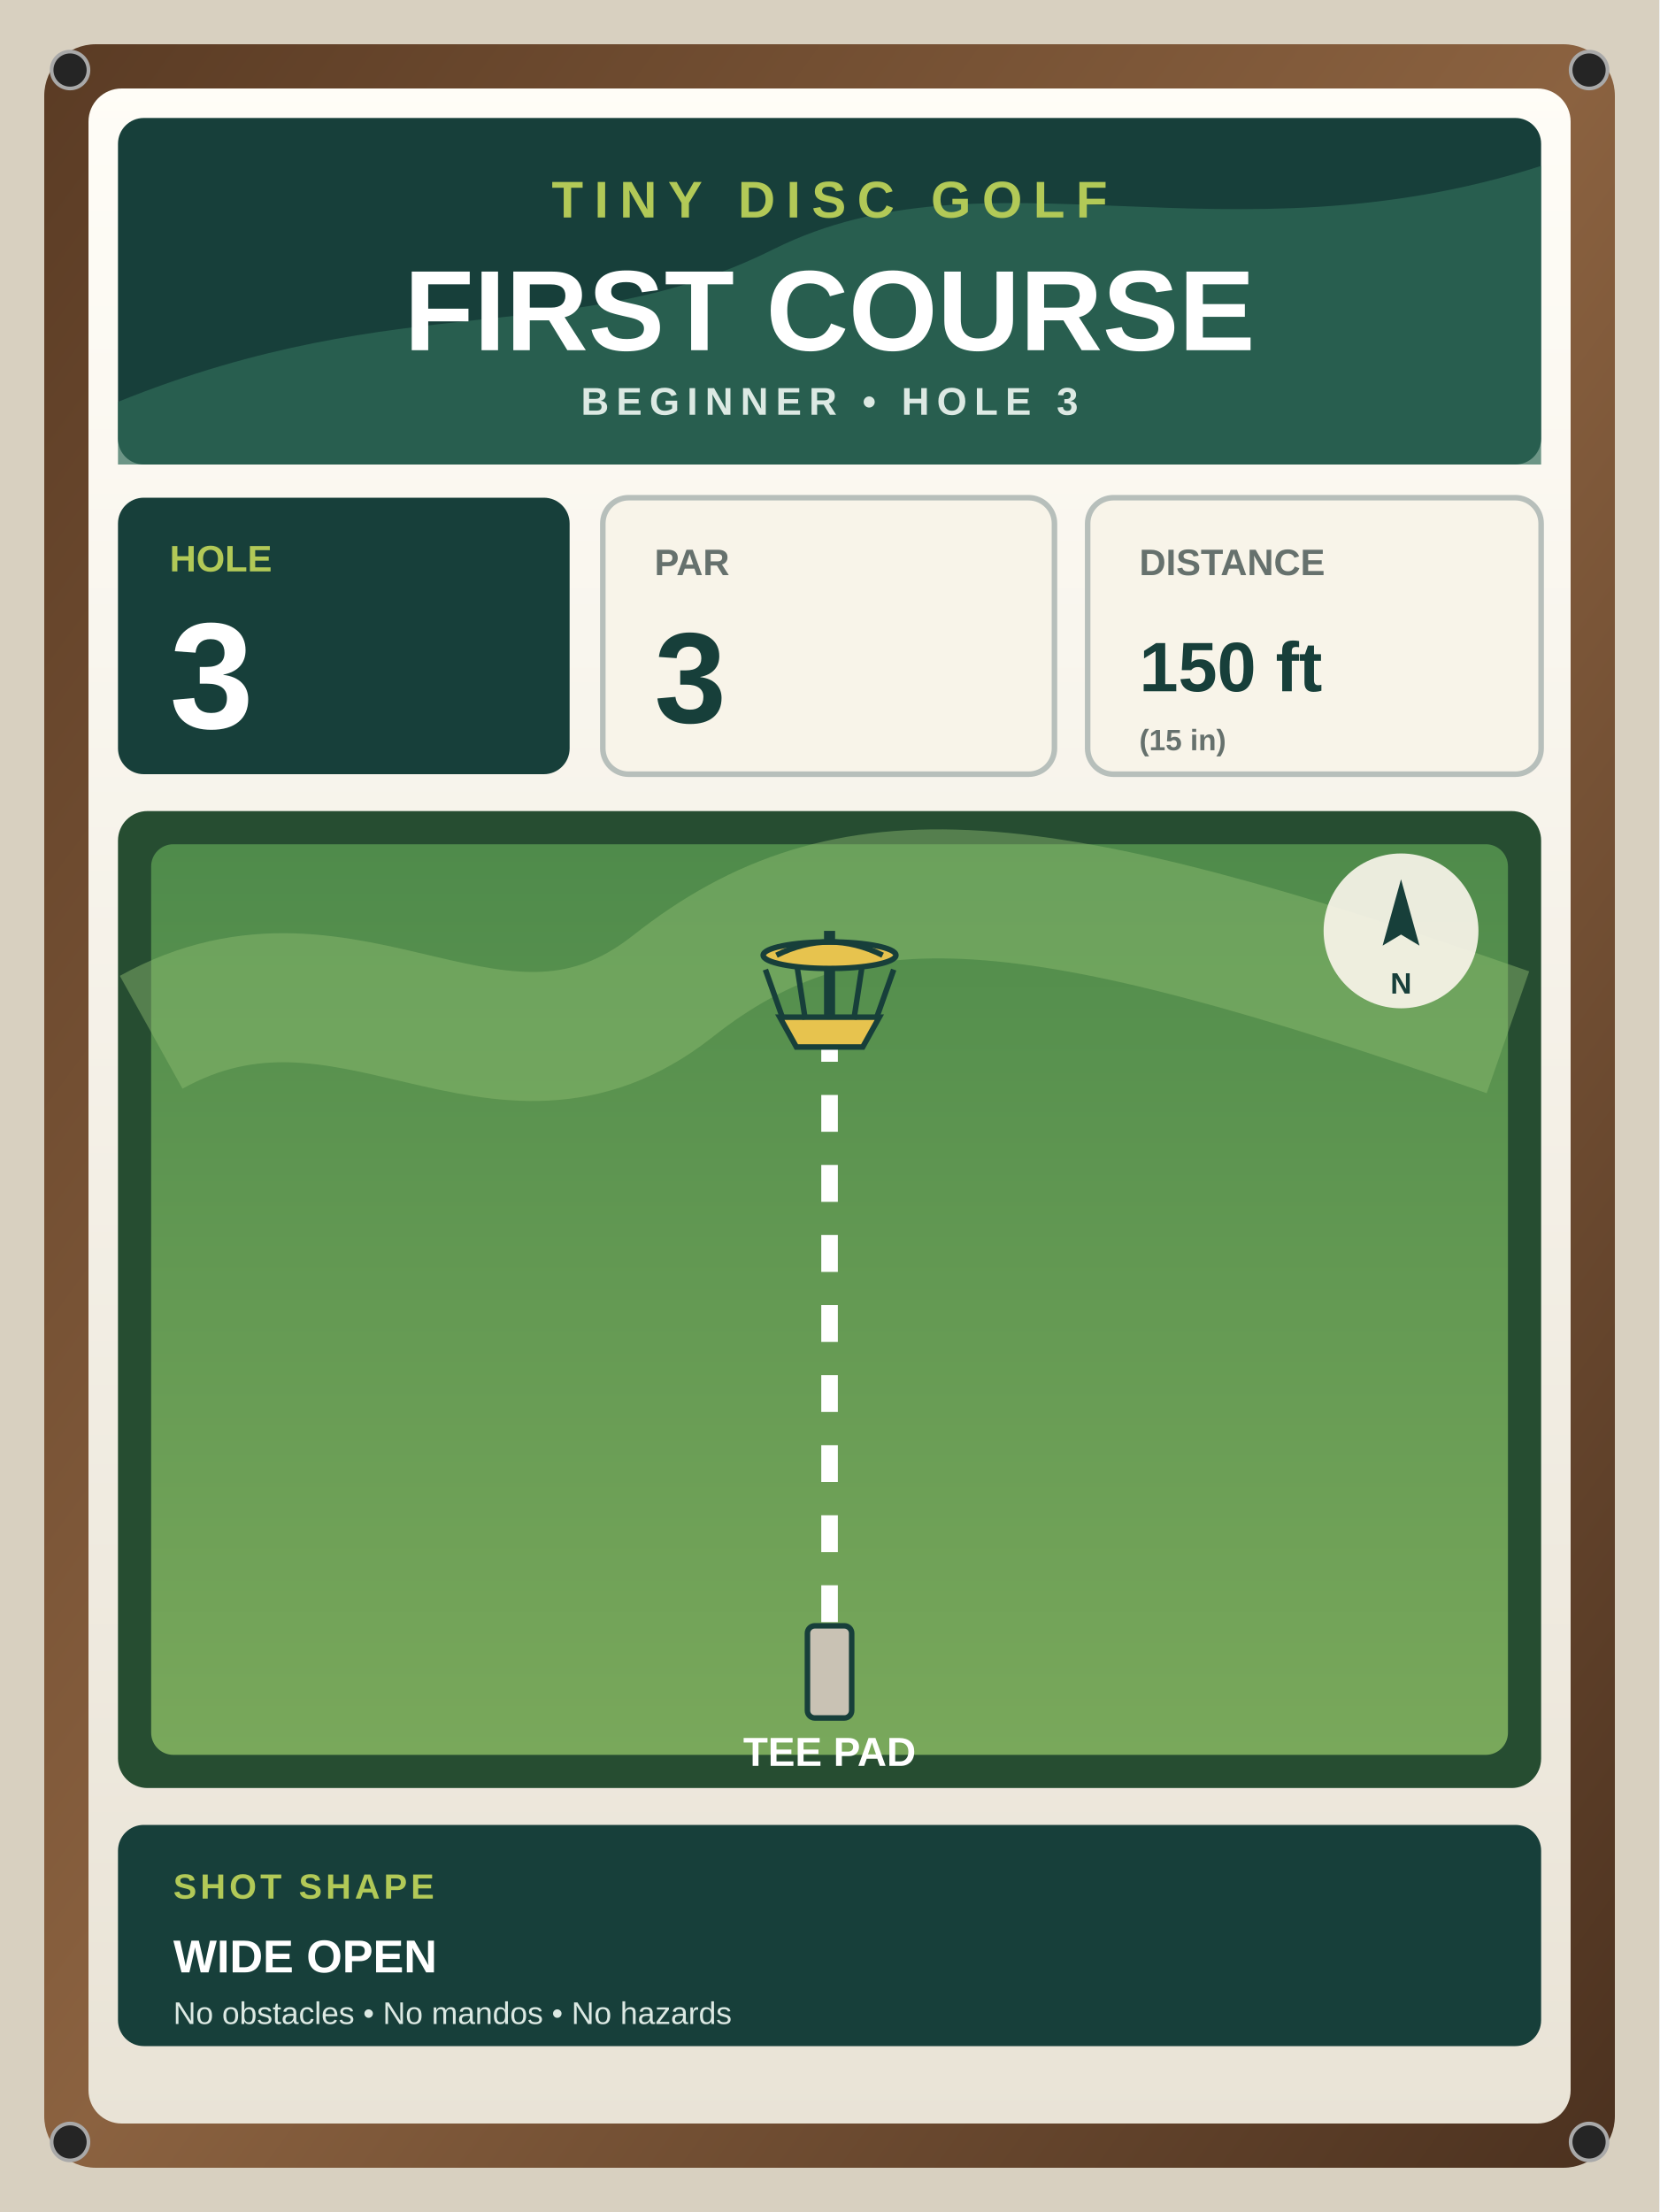
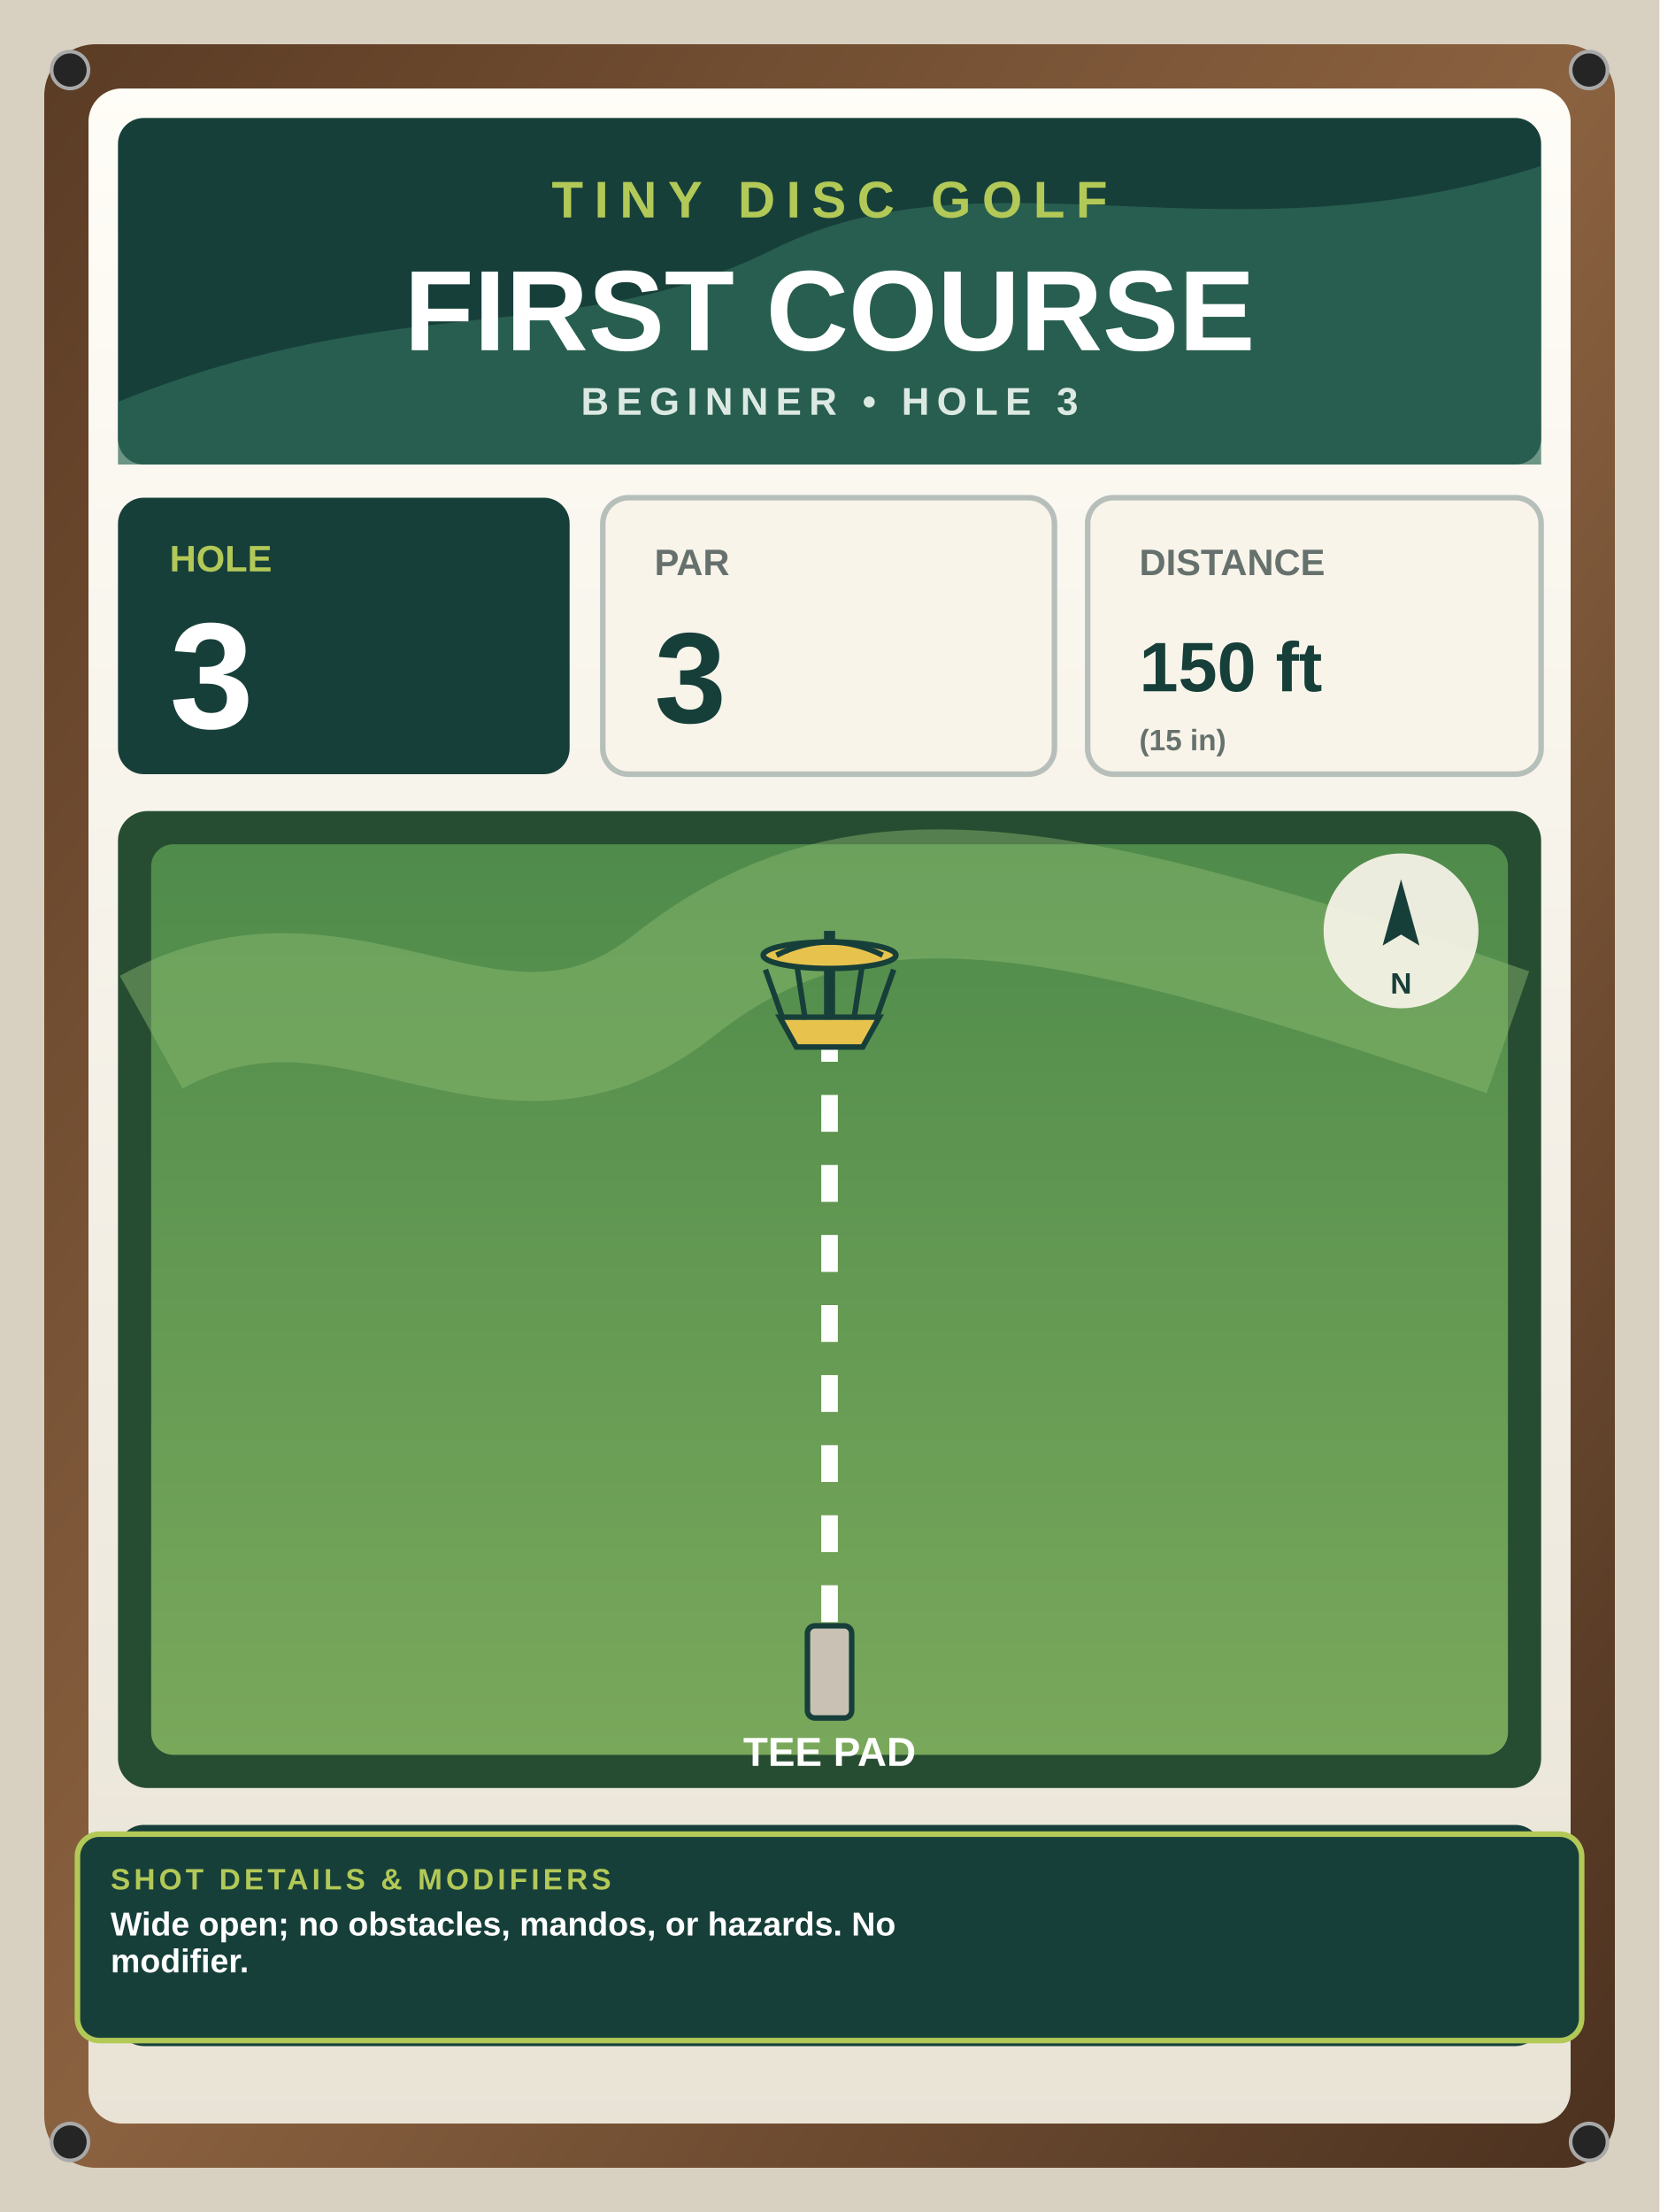
<svg xmlns="http://www.w3.org/2000/svg" viewBox="0 0 900 1200" role="img" aria-labelledby="title">
  <defs>
    <linearGradient id="wood" x1="0" x2="1" y1="0" y2="1">
      <stop stop-color="#5a3b24" />
      <stop offset=".5" stop-color="#8b6240" />
      <stop offset="1" stop-color="#4b311f" />
    </linearGradient>
    <linearGradient id="paper" x1="0" x2="0" y1="0" y2="1">
      <stop stop-color="#fffdf7" />
      <stop offset="1" stop-color="#e9e3d6" />
    </linearGradient>
    <linearGradient id="fairway" x1="0" x2="0" y1="0" y2="1">
      <stop stop-color="#4f8b4b" />
      <stop offset="1" stop-color="#79a85b" />
    </linearGradient>
  </defs>
  <rect width="900" height="1200" fill="#d8d0c0" />
  <rect x="24" y="24" width="852" height="1152" rx="28" fill="url(#wood)" />
  <rect x="48" y="48" width="804" height="1104" rx="18" fill="url(#paper)" />
  <rect x="64" y="64" width="772" height="188" rx="14" fill="#173f3a" />
  <path d="M64 218 C220 155 310 190 420 135 C535 78 665 145 836 90 L836 252 L64 252 Z" fill="#2f6b58" opacity=".7" />
  <text x="450" y="118" text-anchor="middle" font-family="Arial,sans-serif" font-size="28" font-weight="800" letter-spacing="6" fill="#b2c957">TINY DISC GOLF</text>
  <text x="450" y="190" text-anchor="middle" font-family="Arial,sans-serif" font-size="62" font-weight="900" fill="#fff">FIRST COURSE</text>
  <text x="450" y="225" text-anchor="middle" font-family="Arial,sans-serif" font-size="21" font-weight="700" letter-spacing="4" fill="#dce9e3">BEGINNER • HOLE 3</text>
  <rect x="64" y="270" width="245" height="150" rx="14" fill="#173f3a" />
  <text x="92" y="310" font-family="Arial,sans-serif" font-size="20" font-weight="800" fill="#b2c957">HOLE</text>
  <text x="92" y="395" font-family="Arial,sans-serif" font-size="82" font-weight="900" fill="#fff">3</text>
  <rect x="327" y="270" width="245" height="150" rx="14" fill="#f8f4e9" stroke="#b7bfbb" stroke-width="3" />
  <text x="355" y="312" font-family="Arial,sans-serif" font-size="20" font-weight="800" fill="#66716d">PAR</text>
  <text x="355" y="392" font-family="Arial,sans-serif" font-size="70" font-weight="900" fill="#173f3a">3</text>
  <rect x="590" y="270" width="246" height="150" rx="14" fill="#f8f4e9" stroke="#b7bfbb" stroke-width="3" />
  <text x="618" y="312" font-family="Arial,sans-serif" font-size="20" font-weight="800" fill="#66716d">DISTANCE</text>
  <text x="618" y="375" font-family="Arial,sans-serif" font-size="38" font-weight="900" fill="#173f3a">150 ft</text>
  <text x="618" y="407" font-family="Arial,sans-serif" font-size="16" font-weight="700" fill="#66716d">(15 in)</text>
  <rect x="64" y="440" width="772" height="530" rx="16" fill="#264d31" />
  <rect x="82" y="458" width="736" height="494" rx="12" fill="url(#fairway)" />
  <path d="M82 560 C190 500 270 610 365 535 S560 470 818 560" fill="none" stroke="#8fbc70" stroke-width="70" opacity=".45" />
  <rect x="438" y="882" width="24" height="50" rx="4" fill="#c9c2b4" stroke="#173f3a" stroke-width="3" />
  <text x="450" y="958" text-anchor="middle" font-family="Arial,sans-serif" font-size="22" font-weight="900" fill="#fff">TEE PAD</text>
  <path d="M450 880 C450 760 450 650 450 540" fill="none" stroke="#fff" stroke-width="9" stroke-dasharray="20 18" />
  <g transform="translate(450 505) scale(.6)">
    <rect x="-5" y="0" width="10" height="80" fill="#173f3a" />
    <path d="M-45 78 L45 78 L30 105 L-30 105 Z" fill="#e7c34e" stroke="#173f3a" stroke-width="5" />
    <path d="M-42 80 L-58 35 M-22 80 L-30 28 M0 80 L0 24 M22 80 L30 28 M42 80 L58 35" stroke="#173f3a" stroke-width="5" />
    <ellipse cx="0" cy="22" rx="60" ry="12" fill="#e7c34e" stroke="#173f3a" stroke-width="5" />
    <path d="M-48 22 Q0 -2 48 22" fill="none" stroke="#173f3a" stroke-width="5" />
  </g>
  <g transform="translate(760 505)">
    <circle r="42" fill="#f8f4e9" opacity=".92" />
    <path d="M0 -28 L10 8 L0 2 L-10 8 Z" fill="#173f3a" />
    <text x="0" y="34" text-anchor="middle" font-family="Arial,sans-serif" font-size="16" font-weight="900" fill="#173f3a">N</text>
  </g>
  <rect x="64" y="990" width="772" height="120" rx="14" fill="#173f3a" />
  <text x="94" y="1030" font-family="Arial,sans-serif" font-size="19" font-weight="900" letter-spacing="2" fill="#b2c957">SHOT SHAPE</text>
  <text x="94" y="1070" font-family="Arial,sans-serif" font-size="25" font-weight="800" fill="#fff">WIDE OPEN</text>
  <text x="94" y="1098" font-family="Arial,sans-serif" font-size="17" fill="#dce9e3">No obstacles • No mandos • No hazards</text>
  <g fill="#252525" stroke="#a9a9a9" stroke-width="2">
    <circle cx="38" cy="38" r="10" />
    <circle cx="862" cy="38" r="10" />
    <circle cx="38" cy="1162" r="10" />
    <circle cx="862" cy="1162" r="10" />
  </g>
+   <g id="complete-hole-details">
+     <rect x="42" y="995" width="816" height="112" rx="12" fill="#173f3a" stroke="#b2c957" stroke-width="3" />
+     <text x="60" y="1025" font-family="Arial,sans-serif" font-size="16" font-weight="900" letter-spacing="2" fill="#b2c957">SHOT DETAILS &amp; MODIFIERS</text>
+     <text x="60" y="1050" font-family="Arial,sans-serif" font-size="18" font-weight="900" fill="#fff">Wide open; no obstacles, mandos, or hazards. No</text>
+     <text x="60" y="1070" font-family="Arial,sans-serif" font-size="18" font-weight="700" fill="#fff">modifier.</text>
+   </g>
</svg>
